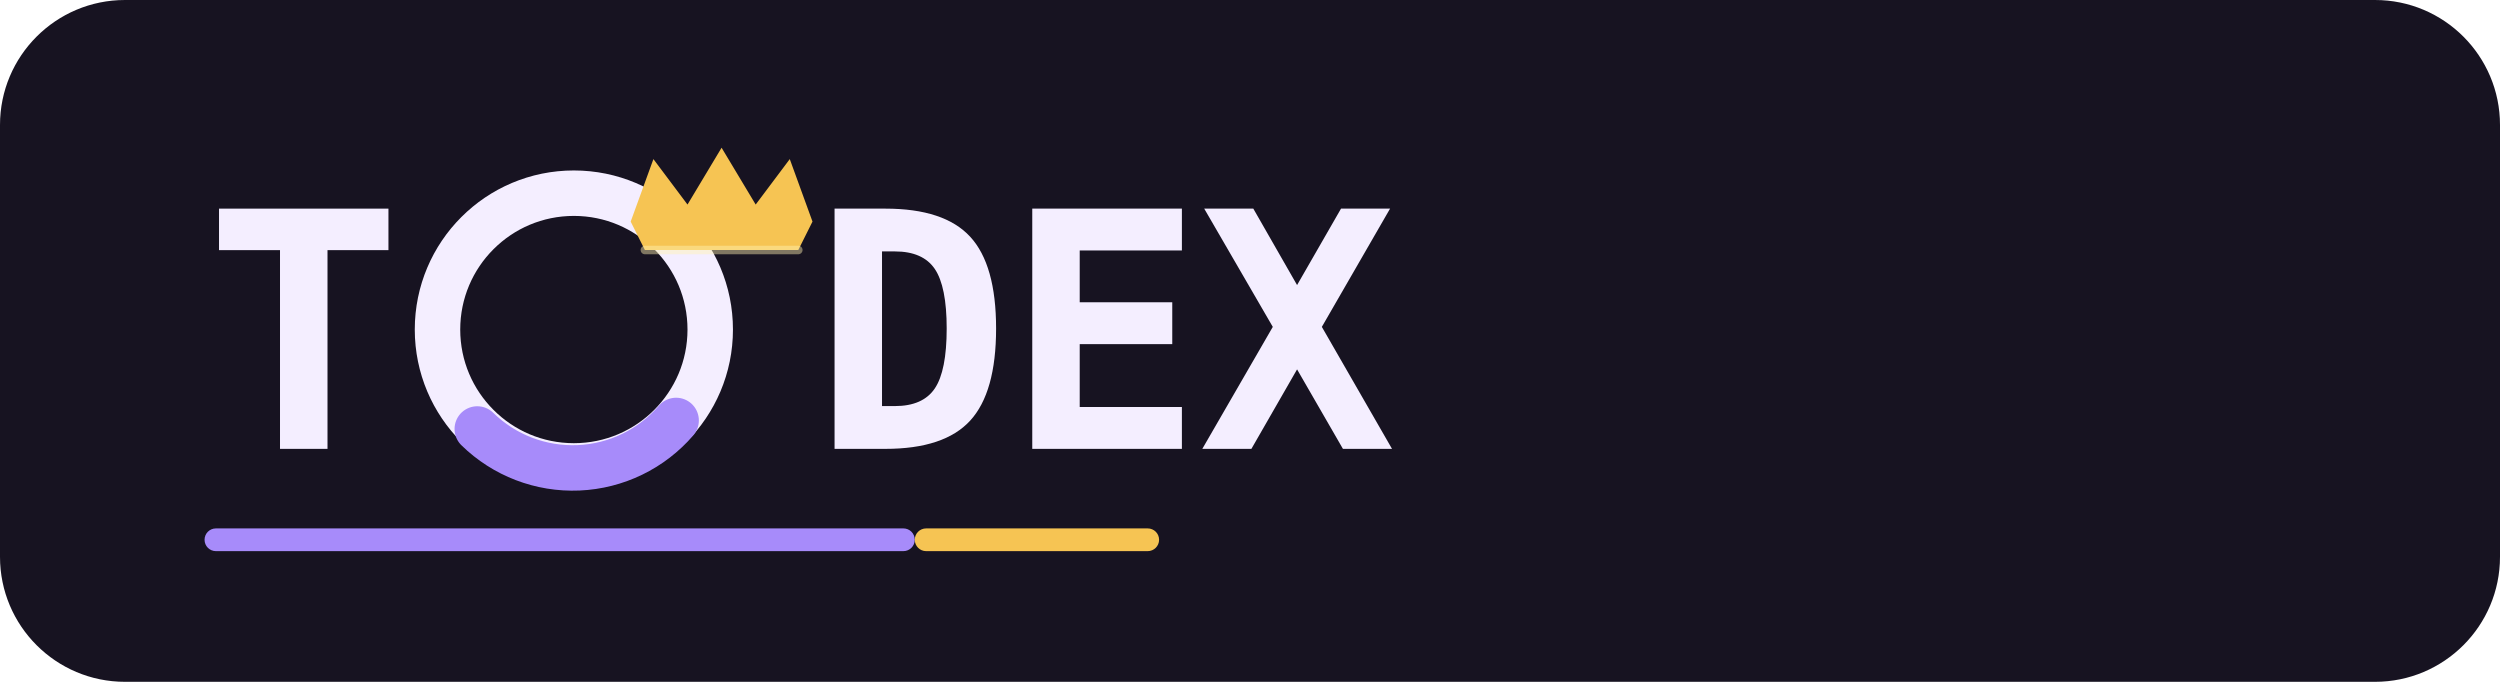
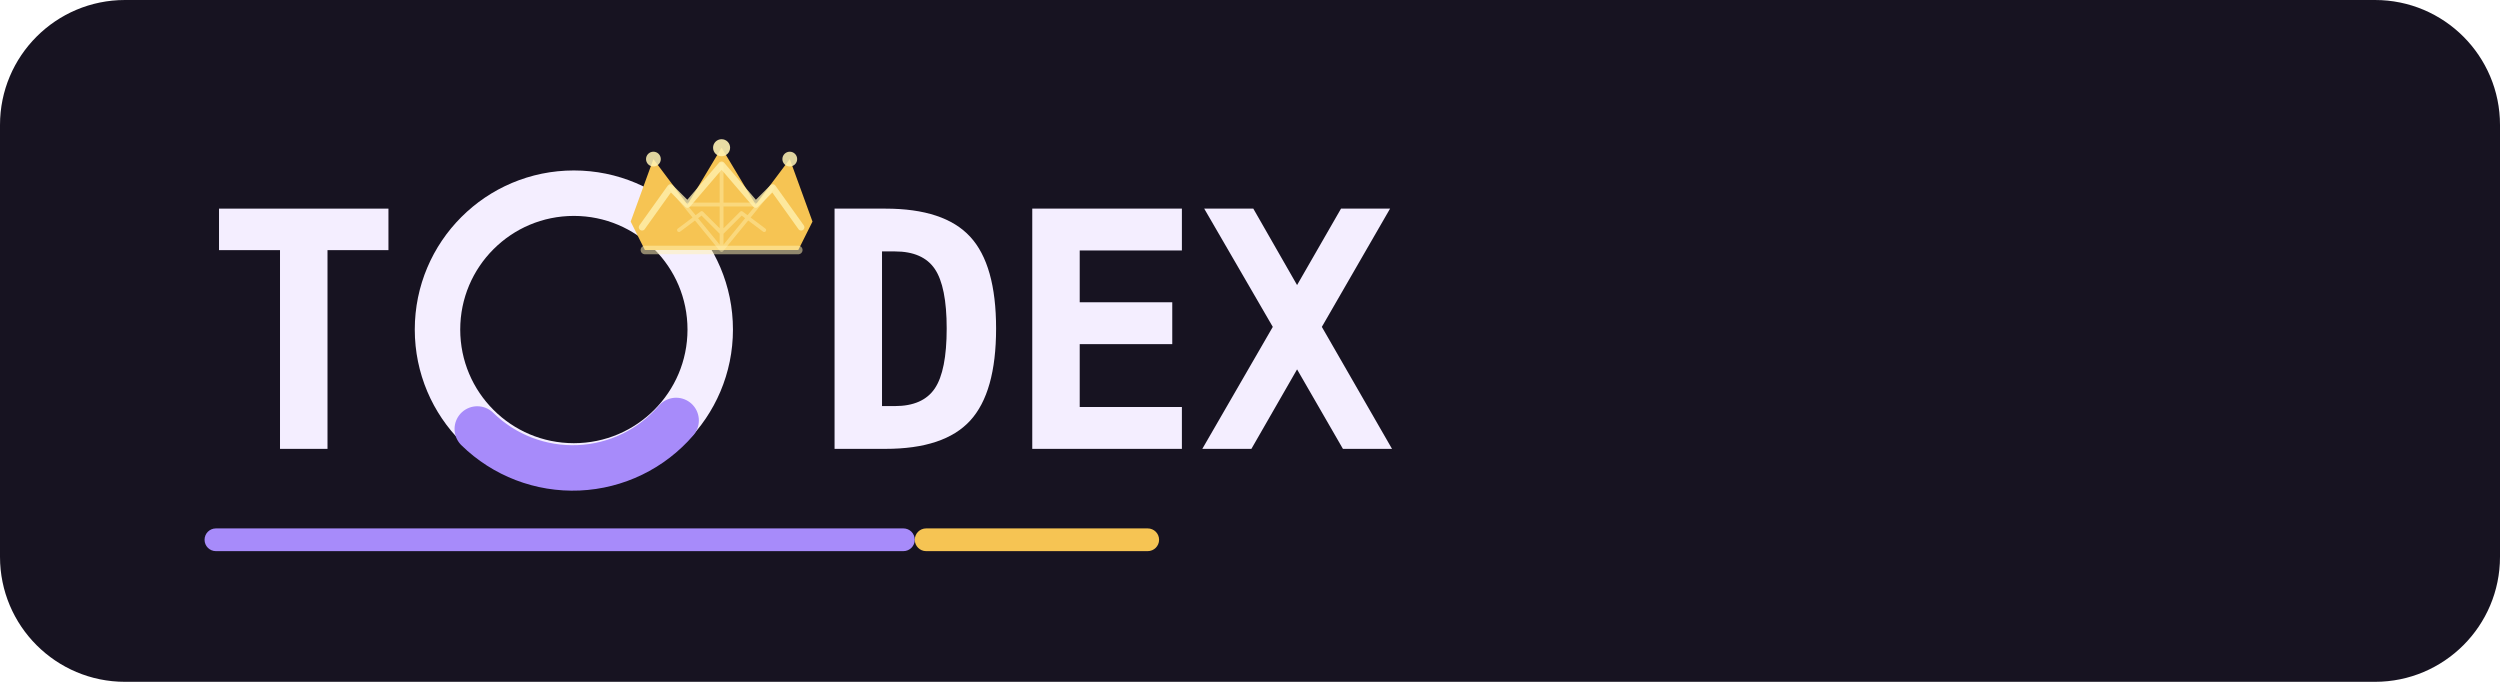
<svg xmlns="http://www.w3.org/2000/svg" width="880" height="240" viewBox="0 0 880 240" fill="none">
  <rect width="880" height="240" rx="44" fill="#171321" />
  <g font-family="SF Mono, Menlo, Monaco, Consolas, monospace" font-size="116" font-weight="800" letter-spacing="-2">
    <text x="72" y="158" fill="#F4EEFF">T</text>
    <text x="286" y="158" fill="#F4EEFF">DEX</text>
  </g>
  <circle cx="202" cy="116" r="48" stroke="#F4EEFF" stroke-width="16" />
  <path d="M168 151A48 48 0 0 0 238 148" stroke="#A78BFA" stroke-width="16" stroke-linecap="round" />
  <path d="M222 78L230 56L242 72L254 52L266 72L278 56L286 78L281 88H227L222 78Z" fill="#F6C453" />
-   <path d="M227 88H281" stroke="#FFF2B2" stroke-width="3" stroke-linecap="round" opacity="0.45" />
+   <path d="M227 88H281" stroke="#FFF2B2" stroke-width="3" stroke-linecap="round" opacity="0.52" />
+   <path d="M226 80L236 66L242 72L254 58L266 72L272 66L282 80" stroke="#FFF2B2" stroke-width="2.3" stroke-linecap="round" stroke-linejoin="round" opacity="0.78" />
+   <path d="M236 66L254 88M254 58L254 88M272 66L254 88M242 72L266 72M239 81L247 75L254 82L261 75L269 81" stroke="#FFF2B2" stroke-width="1.35" stroke-linecap="round" stroke-linejoin="round" opacity="0.44" />
+   <circle cx="230" cy="56" r="2.6" fill="#FFF2B2" opacity="0.86" />
+   <circle cx="254" cy="52" r="3" fill="#FFF2B2" opacity="0.90" />
+   <circle cx="278" cy="56" r="2.6" fill="#FFF2B2" opacity="0.86" />
  <rect x="72" y="186" width="250" height="8" rx="4" fill="#A78BFA" />
  <rect x="322" y="186" width="86" height="8" rx="4" fill="#F6C453" />
</svg>
